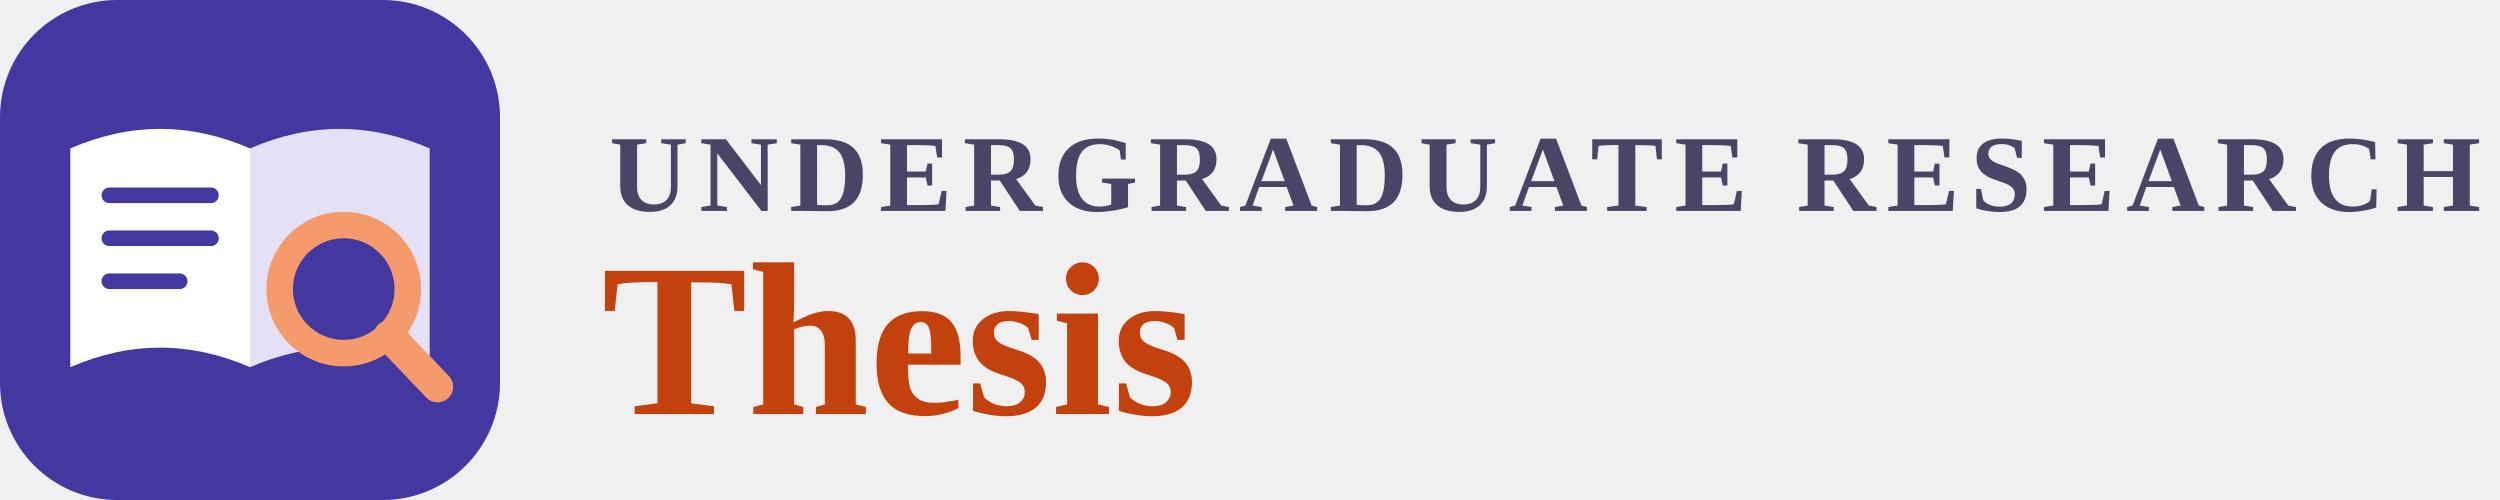
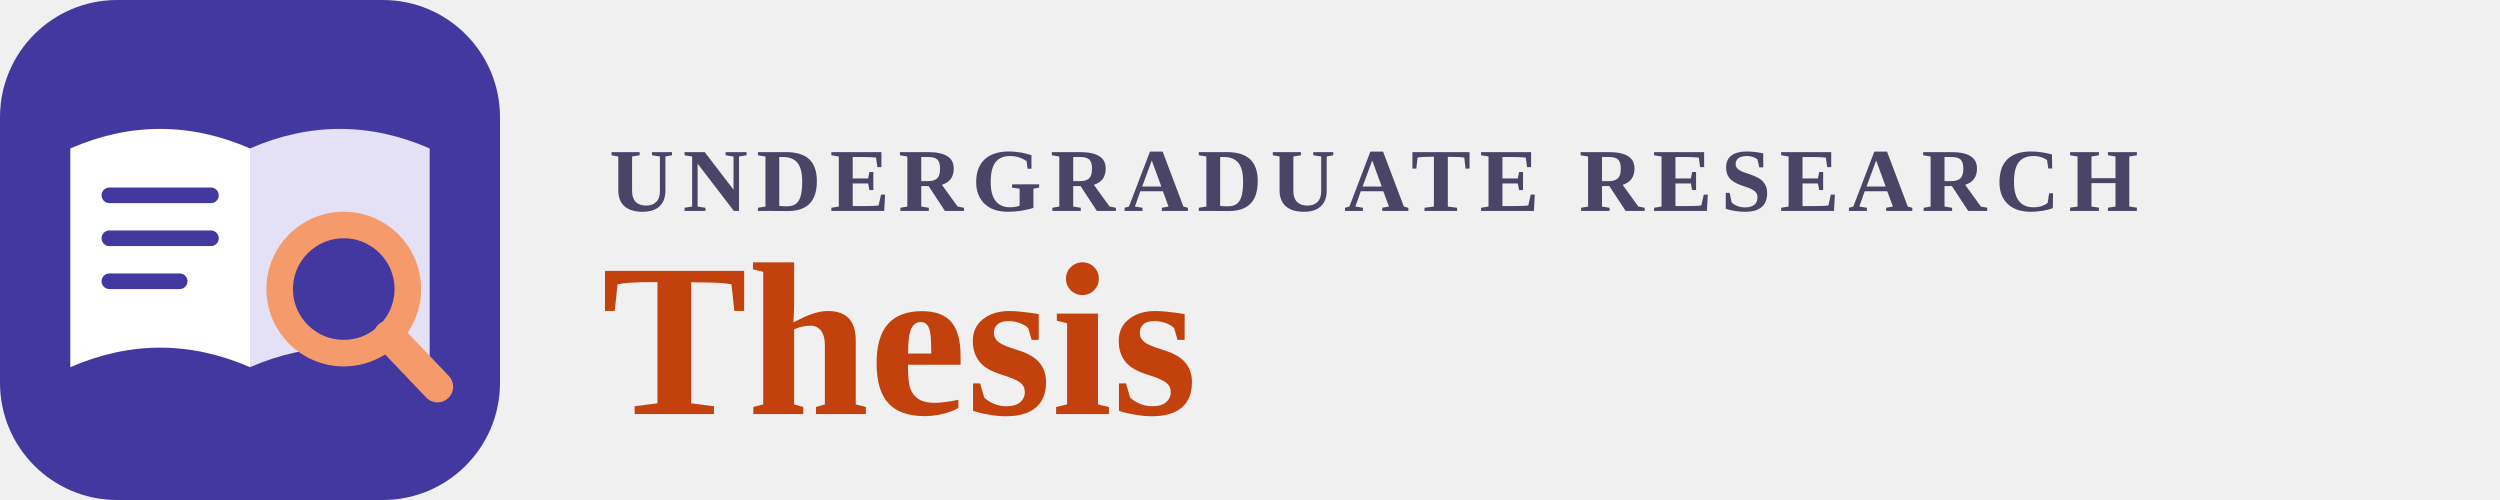
<svg xmlns="http://www.w3.org/2000/svg" viewBox="0 0 320 64" role="img" aria-label="Thesis: undergraduate research guide logo">
  <g>
    <rect x="0" y="0" width="64" height="64" rx="15" fill="#4338A0" />
    <path d="M9 19 Q20.5 14 32 19 V47 Q20.5 42 9 47 Z" fill="#FFFFFF" />
    <path d="M32 19 Q43.5 14 55 19 V47 Q43.5 42 32 47 Z" fill="#E4E1F7" />
    <path d="M14 25 H27 M14 30.5 H27 M14 36 H23" stroke="#4338A0" stroke-width="2" stroke-linecap="round" />
    <circle cx="44" cy="37" r="8.2" fill="#4338A0" stroke="#F59A6B" stroke-width="3.4" />
    <path d="M49.8 43 L56 49.5" stroke="#F59A6B" stroke-width="4" stroke-linecap="round" />
  </g>
-   <text x="78" y="27" font-family="Georgia,'Times New Roman',serif" font-weight="700" font-size="14" letter-spacing="1.4" fill="#4A4566">UNDERGRADUATE RESEARCH</text>
+   <text x="78" y="27" font-family="Georgia,'Times New Roman',serif" font-weight="700" font-size="11.5" letter-spacing="1.1" fill="#4A4566">UNDERGRADUATE RESEARCH</text>
  <text x="77" y="53" font-family="Georgia,'Times New Roman',serif" font-weight="800" font-size="28" fill="#C2410C">Thesis</text>
</svg>
